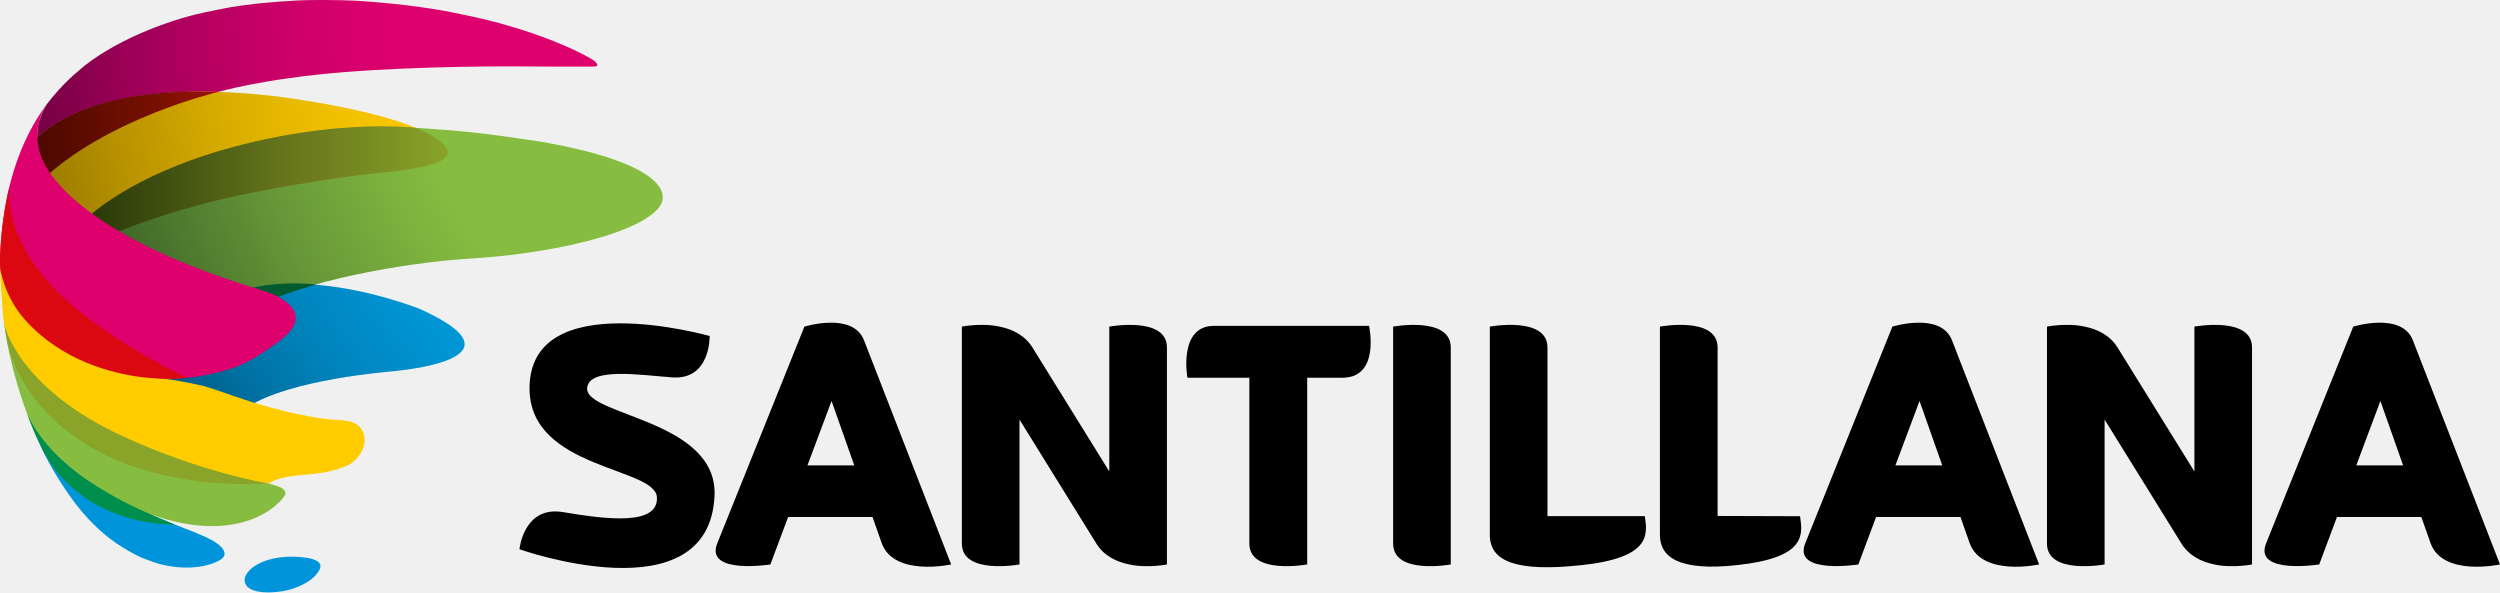
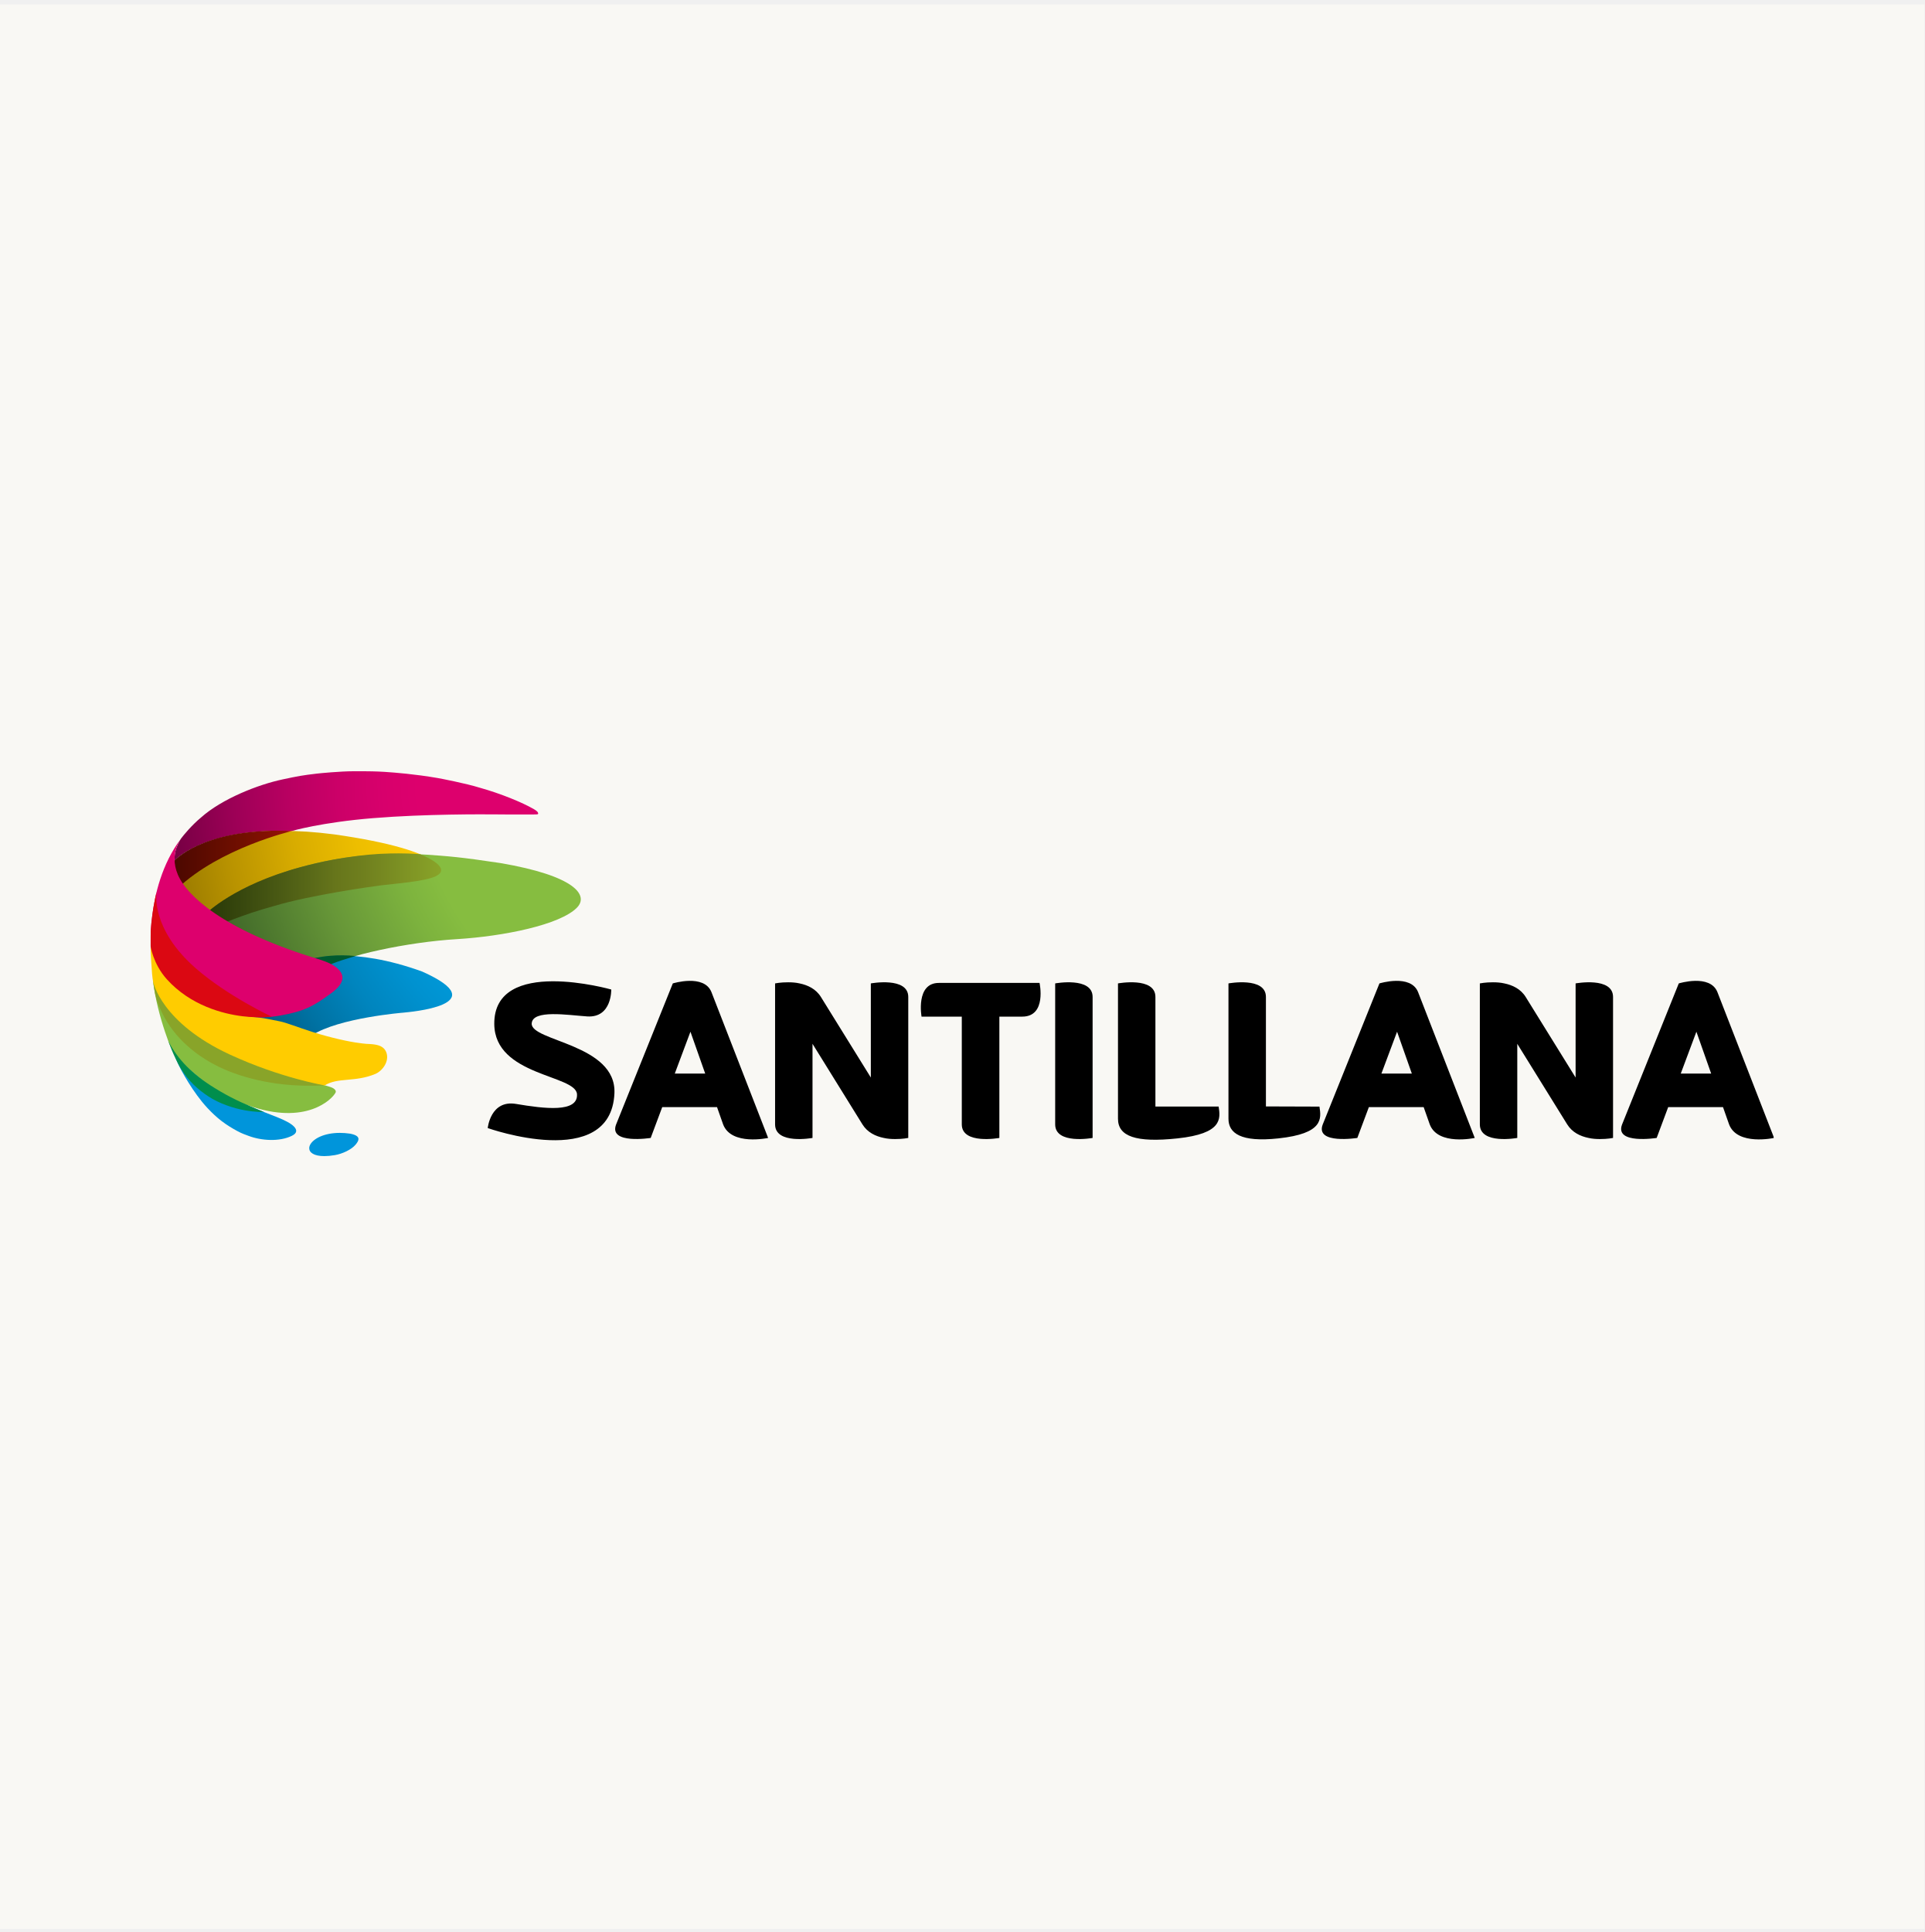
- <svg xmlns="http://www.w3.org/2000/svg" xmlns:xlink="http://www.w3.org/1999/xlink" version="1.1" id="Capa_1" x="0px" y="0px" width="673.8px" height="159.671px" viewBox="0 0 673.8 159.671" enable-background="new 0 0 673.8 159.671" xml:space="preserve">
-   <g>
-     <defs>
-       <rect id="SVGID_1_" width="673.8" height="159.671" />
-     </defs>
-     <clipPath id="SVGID_2_">
-       <use xlink:href="#SVGID_1_" overflow="visible" />
+ <svg xmlns="http://www.w3.org/2000/svg" width="256" height="257" viewBox="0 0 256 257" fill="none">
+   <rect width="256" height="256" transform="translate(0 0.589844)" fill="#F9F8F4" />
+   <g clip-path="url(#clip0_371_1712)">
+     <rect width="216" height="51.2" transform="translate(20 102.59)" fill="#F9F8F4" />
+     <mask id="mask0_371_1712" style="mask-type:luminance" maskUnits="userSpaceOnUse" x="20" y="102" width="216" height="52">
+       <path d="M236 102.588H20V153.788H236V102.588Z" fill="white" />
+     </mask>
+     <g mask="url(#mask0_371_1712)">
+       <path d="M162.11 147.193H153.7V132.618C153.7 129.895 148.721 130.815 148.721 130.815V148.819C148.721 151.154 151.086 152.025 156.627 151.433C162.635 150.792 162.359 148.812 162.11 147.193ZM140.366 130.816V149.568C140.366 152.291 145.345 151.371 145.345 151.371V151.371V132.619C145.345 129.896 140.366 130.816 140.366 130.816ZM138.285 130.751H124.891C121.781 130.751 122.59 135.234 122.59 135.234H122.591H127.944V149.568C127.944 152.291 132.941 151.371 132.941 151.371V151.371V135.234H135.984C139.281 135.234 138.285 130.751 138.285 130.751ZM183.764 142.809L185.847 137.242L187.81 142.809H183.764ZM188.64 131.972C187.662 129.525 183.501 130.817 183.501 130.817L175.947 149.607C174.971 152.256 180.56 151.371 180.56 151.371L182.094 147.272H189.384L190.196 149.573C191.294 152.448 196.18 151.371 196.18 151.371L188.64 131.972ZM227.629 142.809L225.665 137.242L223.583 142.809H227.629ZM236 151.371C236 151.371 231.112 152.448 230.015 149.573L229.204 147.272H221.913L220.38 151.371C220.38 151.371 214.79 152.256 215.767 149.607L223.321 130.817C223.321 130.817 227.482 129.525 228.46 131.972L236 151.371ZM89.764 142.809L91.847 137.242L93.81 142.809H89.764ZM94.64 131.972C93.662 129.525 89.501 130.817 89.501 130.817L81.947 149.607C80.97 152.256 86.56 151.371 86.56 151.371L88.094 147.272H95.384L96.195 149.573C97.293 152.448 102.18 151.371 102.18 151.371L94.64 131.972ZM209.596 130.816V143.336L202.955 132.619C202.287 131.542 201.193 131.036 200.114 130.816C199.625 130.703 199.092 130.666 198.6 130.668C197.605 130.661 196.858 130.816 196.858 130.816V149.568C196.858 152.291 201.837 151.371 201.837 151.371V151.371V138.851L208.479 149.568C209.147 150.646 210.24 151.152 211.319 151.371C211.809 151.485 212.342 151.522 212.835 151.52C213.83 151.527 214.576 151.371 214.576 151.371V151.371V132.619C214.576 129.896 209.596 130.816 209.596 130.816ZM115.844 130.816V143.336L109.202 132.619C108.534 131.542 107.44 131.036 106.362 130.816C105.871 130.703 105.339 130.666 104.847 130.668C103.851 130.661 103.106 130.816 103.106 130.816V149.568C103.106 152.291 108.085 151.371 108.085 151.371V151.371V138.851L114.727 149.568C115.394 150.646 116.488 151.152 117.566 151.371C118.056 151.485 118.589 151.522 119.082 151.52C120.076 151.527 120.823 151.371 120.823 151.371V151.371V132.619C120.823 129.896 115.844 130.816 115.844 130.816ZM64.88 150.058C64.88 150.058 65.243 146.274 68.649 146.848C72.427 147.485 76.899 148.043 76.757 145.559C76.608 142.95 65.818 143.152 65.752 136.226C65.665 127.18 81.312 131.628 81.312 131.628C81.312 131.628 81.414 135.426 78.104 135.206C75.572 135.038 70.85 134.257 70.73 136.139C70.577 138.526 82.037 138.862 81.735 145.444C81.256 155.879 64.88 150.058 64.88 150.058ZM175.523 147.203L168.4 147.18V141.468V132.616C168.4 129.894 163.418 130.816 163.418 130.816V148.819C163.418 150.744 165.057 151.967 170.037 151.434C176.05 150.794 175.771 148.819 175.523 147.203Z" fill="black" />
+     </g>
+     <mask id="mask1_371_1712" style="mask-type:luminance" maskUnits="userSpaceOnUse" x="23" y="102" width="49" height="13">
+       <path d="M47.753 102.588C47.456 102.588 47.203 102.59 47.015 102.594C45.276 102.594 42.492 102.866 42.137 102.909C40.228 103.136 39.742 103.223 37.598 103.678C34.323 104.372 29.529 106.256 26.741 108.747C25.509 109.766 24.436 111.07 24.073 111.557C23.816 111.9 23.423 112.808 23.334 113.238C23.196 113.755 23.212 114.435 23.213 114.48H23.215C23.317 114.366 27.226 110.142 38.812 110.543C38.812 110.543 42.728 109.388 49.672 108.828C56.625 108.267 64.271 108.317 66.099 108.333C67.072 108.342 68.642 108.356 69.836 108.344C70.132 108.341 70.391 108.343 70.614 108.345C71.253 108.349 71.585 108.354 71.604 108.251C71.618 108.176 71.599 107.972 71.028 107.64C69.438 106.715 66.532 105.544 63.9 104.807C61.92 104.186 58.5 103.544 58.199 103.492C55.166 102.974 52.596 102.772 51.169 102.677C50.164 102.61 48.879 102.589 47.938 102.588H47.753Z" fill="white" />
+     </mask>
+     <g mask="url(#mask1_371_1712)">
+       <path d="M71.618 102.588H23.196V114.48H71.618V102.588Z" fill="url(#paint0_radial_371_1712)" />
+     </g>
+     <mask id="mask2_371_1712" style="mask-type:luminance" maskUnits="userSpaceOnUse" x="22" y="110" width="37" height="14">
+       <path d="M23.236 114.525C23.236 114.525 22.727 114.415 22.927 115.889C23.127 117.362 27.583 123.889 27.583 123.889C35.05 119.254 53.316 117.526 56.83 116.947C60.281 116.362 59.699 113.149 44.478 110.995C41.894 110.659 39.597 110.518 37.56 110.518C26.717 110.518 23.236 114.525 23.236 114.525Z" fill="white" />
+     </mask>
+     <g mask="url(#mask2_371_1712)">
+       <path d="M60.281 110.518H22.727V123.889H60.281V110.518Z" fill="url(#paint1_radial_371_1712)" />
+     </g>
+     <mask id="mask3_371_1712" style="mask-type:luminance" maskUnits="userSpaceOnUse" x="27" y="113" width="51" height="16">
+       <path d="M51.209 113.617C35.892 114.229 27.306 121.311 27.517 121.509C27.744 121.665 40.055 130.43 43.037 128.756C46.02 127.083 54.219 125.322 60.751 124.929C66.944 124.556 74.565 123.024 76.776 120.709C78.292 119.121 76.62 116.525 66.55 114.804C61.25 114.009 59.847 113.905 56.19 113.651C55.946 113.638 55.705 113.627 55.464 113.617H51.209Z" fill="white" />
+     </mask>
+     <g mask="url(#mask3_371_1712)">
+       <path d="M78.291 113.617H27.305V130.43H78.291V113.617Z" fill="url(#paint2_radial_371_1712)" />
+     </g>
+     <mask id="mask4_371_1712" style="mask-type:luminance" maskUnits="userSpaceOnUse" x="32" y="127" width="29" height="11">
+       <path d="M42.047 127.457L32.538 135.604L41.486 137.725C45.04 135.386 53.707 134.7 53.707 134.7C54.268 134.638 66.146 133.702 56.17 129.243C51.451 127.528 47.802 127.119 45.395 127.119C43.207 127.119 42.047 127.457 42.047 127.457Z" fill="white" />
+     </mask>
+     <g mask="url(#mask4_371_1712)">
+       <path d="M66.146 127.119H32.538V137.725H66.146V127.119Z" fill="url(#paint3_radial_371_1712)" />
+     </g>
+     <mask id="mask5_371_1712" style="mask-type:luminance" maskUnits="userSpaceOnUse" x="23" y="110" width="16" height="9">
+       <path d="M23.091 114.608C22.936 114.82 23.609 118.183 23.609 118.183C29.283 112.78 38.862 110.539 38.862 110.539C38.237 110.513 37.635 110.5 37.054 110.5C26.801 110.5 23.252 114.389 23.091 114.608Z" fill="white" />
+     </mask>
+     <g mask="url(#mask5_371_1712)">
+       <path d="M38.861 110.5H22.935V118.183H38.861V110.5Z" fill="url(#paint4_linear_371_1712)" />
+     </g>
+     <mask id="mask6_371_1712" style="mask-type:luminance" maskUnits="userSpaceOnUse" x="27" y="113" width="32" height="11">
+       <path d="M39.989 115.347C31.089 117.762 27.486 121.486 27.486 121.486L28.799 123.198C28.799 123.198 32.247 121.652 36.469 120.516C41.356 119.052 49.502 117.921 50.773 117.762C52.406 117.557 56.566 117.257 57.975 116.555C60.381 115.358 55.901 113.641 55.901 113.641C55.901 113.641 54.868 113.506 53.028 113.506C50.253 113.506 45.645 113.812 39.989 115.347Z" fill="white" />
+     </mask>
+     <g mask="url(#mask6_371_1712)">
+       <path d="M60.38 113.506H27.486V123.198H60.38V113.506Z" fill="url(#paint5_linear_371_1712)" />
+     </g>
+     <mask id="mask7_371_1712" style="mask-type:luminance" maskUnits="userSpaceOnUse" x="20" y="102" width="216" height="52">
+       <path d="M236 102.588H20V153.788H236V102.588Z" fill="white" />
+     </mask>
+     <g mask="url(#mask7_371_1712)">
+       <path d="M41.428 127.581C41.369 127.54 42.461 127.265 43.965 127.139C44.974 127.055 46.177 127.056 47.312 127.174C47.312 127.174 43.799 128.176 43.625 128.512C43.625 128.512 41.372 127.63 41.428 127.581Z" fill="#005A2F" />
+     </g>
+     <mask id="mask8_371_1712" style="mask-type:luminance" maskUnits="userSpaceOnUse" x="20" y="102" width="216" height="52">
+       <path d="M236 102.588H20V153.788H236V102.588Z" fill="white" />
+     </mask>
+     <g mask="url(#mask8_371_1712)">
+       <path d="M32.379 146.793C32.379 146.793 33.655 147.348 35.164 147.943C36.262 148.375 37.519 148.838 38.202 149.22C38.202 149.22 40.422 150.312 38.826 151.09C37.16 151.901 34.762 151.745 33.035 151.086C32.624 150.944 32.125 150.754 31.601 150.473C30.93 150.113 30.192 149.672 29.469 149.118C28.828 148.626 28.201 148.043 27.585 147.38C25.683 145.334 24.102 142.419 23.672 141.481C23.257 140.579 23.012 139.553 23.012 139.553L32.379 146.793Z" fill="#0095DB" />
+     </g>
+     <mask id="mask9_371_1712" style="mask-type:luminance" maskUnits="userSpaceOnUse" x="20" y="102" width="216" height="52">
+       <path d="M236 102.588H20V153.788H236V102.588Z" fill="white" />
+     </mask>
+     <g mask="url(#mask9_371_1712)">
+       <path d="M40.34 143.865C40.34 143.865 42.757 144.163 44.007 144.614C44.473 144.781 44.773 145.076 44.638 145.341C44.176 146.246 40.69 149.745 33.086 147.071C33.086 147.071 31.916 146.741 30.703 146.31C29.49 145.88 24.329 141.748 23.553 140.629C22.776 139.511 22.523 138.957 21.948 137.246C21.335 135.424 20.623 132.843 20.346 130.367L20.681 130.447L40.34 143.865Z" fill="#86BD40" />
+     </g>
+     <mask id="mask10_371_1712" style="mask-type:luminance" maskUnits="userSpaceOnUse" x="20" y="102" width="216" height="52">
+       <path d="M236 102.588H20V153.788H236V102.588Z" fill="white" />
+     </mask>
+     <g mask="url(#mask10_371_1712)">
+       <path d="M24.088 111.527C24.088 111.527 23.74 111.966 23.477 112.747C23.188 113.604 23.027 114.865 23.66 116.352C24.884 119.227 29.737 123.605 41.391 127.291C42.747 127.692 43.714 128.005 44.401 128.453C46.043 129.523 45.935 130.745 44.063 132.116C41.715 133.834 40.541 134.509 37.3 135.089C32.038 136.032 26.644 134.138 23.738 131.719C21.672 129.998 20.887 128.525 20.472 127.45C20.111 126.515 20.014 125.843 20.014 125.8C20.006 125.689 19.969 124.123 20.243 121.882C20.596 118.99 21.508 114.973 24.088 111.527Z" fill="#DD006D" />
+     </g>
+     <mask id="mask11_371_1712" style="mask-type:luminance" maskUnits="userSpaceOnUse" x="20" y="102" width="216" height="52">
+       <path d="M236 102.588H20V153.788H236V102.588Z" fill="white" />
+     </mask>
+     <g mask="url(#mask11_371_1712)">
+       <path d="M20.362 125.739C20.362 125.739 29.81 134.598 31.574 134.962C32.199 135.091 33.034 135.227 34.302 135.345C35.147 135.424 36.297 135.68 37.221 135.862C38.105 136.037 39.602 136.646 41.607 137.287C43.923 138.028 46.514 138.595 47.764 138.741C48.05 138.774 48.407 138.841 48.753 138.857C49.817 138.903 50.986 138.948 51.386 139.982C51.836 141.149 50.898 142.458 49.905 142.869C47.212 143.986 44.906 143.291 43.195 144.389C43.195 144.389 30.183 142.829 22.435 135.152C22.435 135.152 20.48 132.894 20.231 129.546C19.983 126.21 20.005 125.504 20.005 125.504L20.362 125.739Z" fill="#FFCC00" />
+     </g>
+     <mask id="mask12_371_1712" style="mask-type:luminance" maskUnits="userSpaceOnUse" x="20" y="102" width="216" height="52">
+       <path d="M236 102.588H20V153.788H236V102.588Z" fill="white" />
+     </mask>
+     <g mask="url(#mask12_371_1712)">
+       <path d="M45.205 150.699C43.103 150.699 41.706 151.471 41.276 152.244C41.182 152.411 41.134 152.579 41.135 152.738C41.136 153.315 41.763 153.788 43.143 153.788C43.545 153.788 44.012 153.748 44.544 153.658C45.516 153.492 46.749 152.946 47.322 152.242C47.533 151.983 47.687 151.736 47.686 151.516C47.685 151.216 47.398 150.965 46.579 150.802C46.093 150.731 45.635 150.699 45.205 150.699Z" fill="#0095DB" />
+     </g>
+     <mask id="mask13_371_1712" style="mask-type:luminance" maskUnits="userSpaceOnUse" x="20" y="102" width="216" height="52">
+       <path d="M236 102.588H20V153.788H236V102.588Z" fill="white" />
+     </mask>
+     <g mask="url(#mask13_371_1712)">
+       <path d="M20.812 118.846C20.812 118.846 20.079 123.581 26.011 128.778C30.282 132.519 36.166 135.249 36.166 135.249C36.166 135.249 34.458 135.444 32.292 135.187C29.692 134.878 25.349 133.769 22.19 130.261C20.346 128.212 20.011 125.779 20.011 125.779C20.011 125.779 19.839 122.866 20.836 118.615L20.812 118.846Z" fill="#DB0812" />
+     </g>
+     <mask id="mask14_371_1712" style="mask-type:luminance" maskUnits="userSpaceOnUse" x="20" y="102" width="216" height="52">
+       <path d="M236 102.588H20V153.788H236V102.588Z" fill="white" />
+     </mask>
+     <g mask="url(#mask14_371_1712)">
+       <path d="M20.381 130.631C20.381 130.631 21.444 136.058 30.582 140.282C37.373 143.421 43.202 144.383 43.202 144.383C43.202 144.383 41.334 144.513 38.798 144.343C35.916 144.148 32.687 143.484 29.859 142.253C26.223 140.668 23.183 138.072 21.568 134.742C21.214 134.013 20.887 133.212 20.684 132.42C20.602 132.102 20.542 131.703 20.482 131.313C20.447 131.087 20.401 130.862 20.381 130.631Z" fill="#89A429" />
+     </g>
+     <mask id="mask15_371_1712" style="mask-type:luminance" maskUnits="userSpaceOnUse" x="20" y="102" width="216" height="52">
+       <path d="M236 102.588H20V153.788H236V102.588Z" fill="white" />
+     </mask>
+     <g mask="url(#mask15_371_1712)">
+       <path d="M22.356 138.395C22.356 138.395 22.841 139.495 23.841 140.736C24.575 141.648 25.596 142.676 26.91 143.633C28.309 144.653 30.298 145.817 32.067 146.619C33.738 147.376 35.117 147.925 35.117 147.925C35.117 147.925 34.015 147.957 32.571 147.696C31.04 147.42 29.162 146.803 27.706 145.838C26.291 144.9 25.083 143.805 24.118 142.234C23.101 140.579 22.356 138.395 22.356 138.395Z" fill="#008E4D" />
+     </g>
+   </g>
+   <defs>
+     <radialGradient id="paint0_radial_371_1712" cx="0" cy="0" r="1" gradientUnits="userSpaceOnUse" gradientTransform="translate(90.0444 103.248) scale(75.651 75.6721)">
+       <stop stop-color="#DD006D" />
+       <stop offset="0.455" stop-color="#DD006D" />
+       <stop offset="0.517" stop-color="#D8006C" />
+       <stop offset="0.596" stop-color="#CC0068" />
+       <stop offset="0.686" stop-color="#B80061" />
+       <stop offset="0.783" stop-color="#9C0056" />
+       <stop offset="0.884" stop-color="#790045" />
+       <stop offset="0.899" stop-color="#740042" />
+       <stop offset="1" stop-color="#740042" />
+     </radialGradient>
+     <radialGradient id="paint1_radial_371_1712" cx="0" cy="0" r="1" gradientUnits="userSpaceOnUse" gradientTransform="translate(98.3794 101.606) scale(85.7415 85.7654)">
+       <stop stop-color="#FFCC00" />
+       <stop offset="0.455" stop-color="#FFCC00" />
+       <stop offset="0.52" stop-color="#FBC800" />
+       <stop offset="0.605" stop-color="#EDBE00" />
+       <stop offset="0.702" stop-color="#D8AC00" />
+       <stop offset="0.806" stop-color="#B99300" />
+       <stop offset="0.899" stop-color="#987900" />
+       <stop offset="1" stop-color="#987900" />
+     </radialGradient>
+     <radialGradient id="paint2_radial_371_1712" cx="0" cy="0" r="1" gradientUnits="userSpaceOnUse" gradientTransform="translate(90.0451 103.241) scale(75.6503 75.6714)">
+       <stop stop-color="#86BD40" />
+       <stop offset="0.455" stop-color="#86BD40" />
+       <stop offset="0.519" stop-color="#7DB33E" />
+       <stop offset="0.649" stop-color="#679738" />
+       <stop offset="0.832" stop-color="#406829" />
+       <stop offset="0.899" stop-color="#2F5320" />
+       <stop offset="1" stop-color="#2F5320" />
+     </radialGradient>
+     <radialGradient id="paint3_radial_371_1712" cx="0" cy="0" r="1" gradientUnits="userSpaceOnUse" gradientTransform="translate(90.0449 103.25) scale(75.6527 75.6738)">
+       <stop stop-color="#009DDF" />
+       <stop offset="0.455" stop-color="#009DDF" />
+       <stop offset="0.513" stop-color="#009BDB" />
+       <stop offset="0.588" stop-color="#0092D0" />
+       <stop offset="0.674" stop-color="#0085BE" />
+       <stop offset="0.767" stop-color="#0072A3" />
+       <stop offset="0.85" stop-color="#005C86" />
+       <stop offset="1" stop-color="#005C86" />
+     </radialGradient>
+     <linearGradient id="paint4_linear_371_1712" x1="23.066" y1="114.322" x2="38.86" y2="114.322" gradientUnits="userSpaceOnUse">
+       <stop stop-color="#4B0800" />
+       <stop offset="0.475" stop-color="#6B0E00" />
+       <stop offset="0.592" stop-color="#720F00" />
+       <stop offset="0.783" stop-color="#841103" />
+       <stop offset="0.95" stop-color="#981108" />
+       <stop offset="0.959" stop-color="#9B1109" />
+       <stop offset="0.97" stop-color="#A4110B" />
+       <stop offset="0.98" stop-color="#B3110E" />
+       <stop offset="0.991" stop-color="#C80F12" />
+       <stop offset="1" stop-color="#DE0C15" />
+     </linearGradient>
+     <linearGradient id="paint5_linear_371_1712" x1="27.493" y1="118.358" x2="58.692" y2="118.358" gradientUnits="userSpaceOnUse">
+       <stop stop-color="#293907" />
+       <stop offset="0.144" stop-color="#37470E" />
+       <stop offset="0.443" stop-color="#596918" />
+       <stop offset="0.552" stop-color="#67761B" />
+       <stop offset="0.663" stop-color="#6F7F1E" />
+       <stop offset="0.887" stop-color="#819725" />
+       <stop offset="1" stop-color="#89A429" />
+     </linearGradient>
+     <clipPath id="clip0_371_1712">
+       <rect width="216" height="51.2" fill="white" transform="translate(20 102.59)" />
    </clipPath>
-     <path clip-path="url(#SVGID_2_)" d="M443.305,139.101h-26.233V93.646c0-8.49-15.533-5.621-15.533-5.621v56.145   c0,7.284,7.376,9.999,24.661,8.154C444.943,150.324,444.082,144.149,443.305,139.101 M375.475,88.028v58.479   c0,8.492,15.534,5.623,15.534,5.623v-0.002V93.65C391.009,85.159,375.475,88.028,375.475,88.028 M368.985,87.825h-41.783   c-9.701,0-7.177,13.979-7.177,13.979h0.002h16.699v44.703c0,8.492,15.588,5.623,15.588,5.623v-0.002v-50.324h9.494   C372.092,101.804,368.985,87.825,368.985,87.825 M510.853,125.427l6.497-17.361l6.126,17.361H510.853z M526.063,91.632   c-3.049-7.63-16.029-3.602-16.029-3.602l-23.564,58.599c-3.045,8.259,14.388,5.501,14.388,5.501l4.787-12.785h22.741l2.531,7.178   c3.425,8.965,18.668,5.607,18.668,5.607L526.063,91.632z M647.689,125.427l-6.126-17.361l-6.495,17.361H647.689z M673.8,152.13   c0,0-15.246,3.357-18.668-5.607l-2.53-7.178h-22.744l-4.784,12.785c0,0-17.437,2.758-14.389-5.501l23.564-58.599   c0,0,12.979-4.028,16.031,3.602L673.8,152.13z M217.626,125.427l6.496-17.361l6.126,17.361H217.626z M232.836,91.632   c-3.05-7.63-16.03-3.602-16.03-3.602l-23.564,58.599c-3.048,8.259,14.39,5.501,14.39,5.501l4.784-12.785h22.742l2.53,7.178   c3.425,8.965,18.668,5.607,18.668,5.607L232.836,91.632z M591.436,88.028v39.042l-20.718-33.42c-2.083-3.36-5.497-4.938-8.86-5.622   c-1.527-0.354-3.191-0.47-4.725-0.464c-3.104-0.019-5.433,0.464-5.433,0.464v58.479c0,8.492,15.531,5.623,15.531,5.623v-0.002   v-39.042l20.721,33.421c2.083,3.36,5.493,4.938,8.857,5.623c1.529,0.354,3.191,0.471,4.729,0.465   c3.104,0.02,5.431-0.465,5.431-0.465v-0.002V93.65C606.969,85.159,591.436,88.028,591.436,88.028 M298.98,88.028v39.042   l-20.718-33.42c-2.083-3.36-5.497-4.938-8.86-5.622c-1.53-0.354-3.192-0.47-4.727-0.464c-3.105-0.019-5.431,0.464-5.431,0.464   v58.479c0,8.492,15.532,5.623,15.532,5.623v-0.002v-39.042l20.72,33.421c2.081,3.36,5.493,4.938,8.858,5.623   c1.527,0.354,3.191,0.471,4.728,0.465c3.102,0.02,5.431-0.465,5.431-0.465v-0.002V93.65   C314.513,85.159,298.98,88.028,298.98,88.028 M140.002,148.033c0,0,1.133-11.799,11.756-10.008   c11.785,1.986,25.736,3.724,25.294-4.02c-0.465-8.136-34.123-7.507-34.331-29.108c-0.27-28.21,48.54-14.337,48.54-14.337   s0.318,11.844-10.009,11.157c-7.897-0.524-22.628-2.96-23.003,2.911c-0.477,7.444,35.273,8.491,34.331,29.017   C191.087,166.188,140.002,148.033,140.002,148.033 M485.145,139.131l-22.218-0.072v-17.812V93.64   c0-8.487-15.543-5.614-15.543-5.614v56.146c0,6.001,5.115,9.816,20.65,8.155C486.789,150.33,485.921,144.171,485.145,139.131" />
-   </g>
-   <g>
-     <defs>
-       <path id="SVGID_3_" d="M86.574,0c-0.926,0.001-1.717,0.008-2.304,0.019c-5.423,0-14.11,0.849-15.216,0.981    C63.1,1.709,61.583,1.982,54.895,3.4C44.68,5.564,29.723,11.44,21.028,19.207c-3.845,3.18-7.192,7.245-8.324,8.763    c-0.8,1.071-2.026,3.903-2.306,5.244c-0.43,1.612-0.38,3.732-0.377,3.871h0.007c0.319-0.353,12.511-13.528,48.655-12.275    c0,0,12.215-3.603,33.875-5.35c21.691-1.75,45.543-1.592,51.245-1.544c3.033,0.028,7.931,0.071,11.658,0.035    c0.923-0.008,1.731-0.004,2.424,0.002c1.995,0.015,3.03,0.03,3.09-0.291c0.043-0.235-0.015-0.871-1.797-1.906    c-4.959-2.884-14.024-6.536-22.234-8.834c-6.178-1.939-16.847-3.941-17.785-4.101c-9.46-1.617-17.479-2.247-21.931-2.543    C94.094,0.07,90.084,0.005,87.15,0H86.574z" />
-     </defs>
-     <clipPath id="SVGID_4_">
-       <use xlink:href="#SVGID_3_" overflow="visible" />
-     </clipPath>
-     <radialGradient id="SVGID_5_" cx="-84" cy="380.671" r="1" gradientTransform="matrix(235.989 0 0 235.989 20041.574 -89832.086)" gradientUnits="userSpaceOnUse">
-       <stop offset="0" style="stop-color:#DD006D" />
-       <stop offset="0.455" style="stop-color:#DD006D" />
-       <stop offset="0.517" style="stop-color:#D8006C" />
-       <stop offset="0.596" style="stop-color:#CC0068" />
-       <stop offset="0.686" style="stop-color:#B80061" />
-       <stop offset="0.783" style="stop-color:#9C0056" />
-       <stop offset="0.884" style="stop-color:#790045" />
-       <stop offset="0.899" style="stop-color:#740042" />
-       <stop offset="1" style="stop-color:#740042" />
-     </radialGradient>
-     <rect x="9.968" clip-path="url(#SVGID_4_)" fill="url(#SVGID_5_)" width="151.05" height="37.085" />
-   </g>
-   <g>
-     <defs>
-       <path id="SVGID_6_" d="M10.094,37.217c0,0-1.588-0.341-0.964,4.254c0.623,4.596,14.523,24.951,14.523,24.951    c23.294-14.455,80.274-19.845,91.234-21.649c10.767-1.827,8.952-11.845-38.531-18.562c-8.059-1.049-15.223-1.49-21.58-1.49    C20.952,24.722,10.094,37.217,10.094,37.217" />
-     </defs>
-     <clipPath id="SVGID_7_">
-       <use xlink:href="#SVGID_6_" overflow="visible" />
-     </clipPath>
-     <radialGradient id="SVGID_8_" cx="-84" cy="380.671" r="1" gradientTransform="matrix(267.4659 0 0 267.4659 22711.635 -101819.555)" gradientUnits="userSpaceOnUse">
-       <stop offset="0" style="stop-color:#FFCC00" />
-       <stop offset="0.455" style="stop-color:#FFCC00" />
-       <stop offset="0.52" style="stop-color:#FBC800" />
-       <stop offset="0.605" style="stop-color:#EDBE00" />
-       <stop offset="0.702" style="stop-color:#D8AC00" />
-       <stop offset="0.806" style="stop-color:#B99300" />
-       <stop offset="0.899" style="stop-color:#987900" />
-       <stop offset="1" style="stop-color:#987900" />
-     </radialGradient>
-     <rect x="8.506" y="24.721" clip-path="url(#SVGID_7_)" fill="url(#SVGID_8_)" width="117.148" height="41.701" />
-   </g>
-   <g>
-     <defs>
-       <path id="SVGID_9_" d="M97.355,34.39C49.573,36.299,22.789,58.384,23.45,59.001c0.705,0.486,39.109,27.821,48.412,22.602    c9.305-5.22,34.882-10.711,55.259-11.937c19.319-1.161,43.091-5.939,49.988-13.161c4.729-4.951-0.486-13.048-31.899-18.413    c-16.533-2.48-20.909-2.804-32.319-3.598c-0.759-0.04-1.513-0.074-2.263-0.104H97.355z" />
-     </defs>
-     <clipPath id="SVGID_10_">
-       <use xlink:href="#SVGID_9_" overflow="visible" />
-     </clipPath>
-     <radialGradient id="SVGID_11_" cx="-84" cy="380.671" r="1" gradientTransform="matrix(235.987 0 0 235.987 20041.412 -89831.352)" gradientUnits="userSpaceOnUse">
-       <stop offset="0" style="stop-color:#86BD40" />
-       <stop offset="0.455" style="stop-color:#86BD40" />
-       <stop offset="0.519" style="stop-color:#7DB33E" />
-       <stop offset="0.649" style="stop-color:#679738" />
-       <stop offset="0.832" style="stop-color:#406829" />
-       <stop offset="0.899" style="stop-color:#2F5320" />
-       <stop offset="1" style="stop-color:#2F5320" />
-     </radialGradient>
-     <rect x="22.789" y="34.39" clip-path="url(#SVGID_10_)" fill="url(#SVGID_11_)" width="159.049" height="52.432" />
-   </g>
-   <g>
-     <defs>
-       <path id="SVGID_12_" d="M68.77,77.552l-29.662,25.407l27.911,6.614c11.088-7.294,38.124-9.434,38.124-9.434    c1.75-0.195,38.803-3.112,7.683-17.02c-14.719-5.348-26.104-6.622-33.61-6.622C72.389,76.498,68.77,77.552,68.77,77.552" />
-     </defs>
-     <clipPath id="SVGID_13_">
-       <use xlink:href="#SVGID_12_" overflow="visible" />
-     </clipPath>
-     <radialGradient id="SVGID_14_" cx="-84" cy="380.671" r="1" gradientTransform="matrix(235.9945 0 0 235.9945 20042.035 -89834.18)" gradientUnits="userSpaceOnUse">
-       <stop offset="0" style="stop-color:#009DDF" />
-       <stop offset="0.455" style="stop-color:#009DDF" />
-       <stop offset="0.513" style="stop-color:#009BDB" />
-       <stop offset="0.588" style="stop-color:#0092D0" />
-       <stop offset="0.674" style="stop-color:#0085BE" />
-       <stop offset="0.767" style="stop-color:#0072A3" />
-       <stop offset="0.85" style="stop-color:#005C86" />
-       <stop offset="1" style="stop-color:#005C86" />
-     </radialGradient>
-     <rect x="39.108" y="76.498" clip-path="url(#SVGID_13_)" fill="url(#SVGID_14_)" width="104.838" height="33.075" />
-   </g>
-   <g>
-     <defs>
-       <path id="SVGID_15_" d="M9.64,37.472c-0.483,0.66,1.617,11.148,1.617,11.148c17.7-16.85,47.58-23.838,47.58-23.838    c-1.949-0.082-3.826-0.121-5.639-0.121C21.215,24.662,10.142,36.788,9.64,37.472" />
-     </defs>
-     <clipPath id="SVGID_16_">
-       <use xlink:href="#SVGID_15_" overflow="visible" />
-     </clipPath>
-     <linearGradient id="SVGID_17_" gradientUnits="userSpaceOnUse" x1="-84" y1="380.67" x2="-83" y2="380.67" gradientTransform="matrix(49.2691 0 0 49.2691 4148.169 -18718.684)">
-       <stop offset="0" style="stop-color:#4B0800" />
-       <stop offset="0.475" style="stop-color:#6B0E00" />
-       <stop offset="0.592" style="stop-color:#720F00" />
-       <stop offset="0.783" style="stop-color:#841103" />
-       <stop offset="0.95" style="stop-color:#981108" />
-       <stop offset="0.959" style="stop-color:#9B1109" />
-       <stop offset="0.97" style="stop-color:#A4110B" />
-       <stop offset="0.98" style="stop-color:#B3110E" />
-       <stop offset="0.991" style="stop-color:#C80F12" />
-       <stop offset="1" style="stop-color:#DE0C15" />
-     </linearGradient>
-     <rect x="9.157" y="24.661" clip-path="url(#SVGID_16_)" fill="url(#SVGID_17_)" width="49.68" height="23.959" />
-   </g>
-   <g>
-     <defs>
-       <path id="SVGID_18_" d="M62.343,39.769c-27.765,7.532-39.002,19.147-39.002,19.147l4.096,5.337c0,0,10.754-4.821,23.924-8.364    c15.247-4.564,40.656-8.092,44.623-8.588c5.092-0.638,18.069-1.575,22.466-3.763c7.503-3.734-6.47-9.089-6.47-9.089    s-3.224-0.42-8.963-0.42C94.361,34.03,79.986,34.984,62.343,39.769" />
-     </defs>
-     <clipPath id="SVGID_19_">
-       <use xlink:href="#SVGID_18_" overflow="visible" />
-     </clipPath>
-     <linearGradient id="SVGID_20_" gradientUnits="userSpaceOnUse" x1="-83.999" y1="380.671" x2="-82.999" y2="380.671" gradientTransform="matrix(97.3233 0 0 97.3233 8198.473 -36998.988)">
-       <stop offset="0" style="stop-color:#293907" />
-       <stop offset="0.144" style="stop-color:#37470E" />
-       <stop offset="0.443" style="stop-color:#596918" />
-       <stop offset="0.552" style="stop-color:#67761B" />
-       <stop offset="0.663" style="stop-color:#6F7F1E" />
-       <stop offset="0.887" style="stop-color:#819725" />
-       <stop offset="1" style="stop-color:#89A429" />
-     </linearGradient>
-     <rect x="23.341" y="34.029" clip-path="url(#SVGID_19_)" fill="url(#SVGID_20_)" width="102.612" height="30.224" />
-   </g>
-   <g>
-     <defs>
-       <rect id="SVGID_21_" width="673.8" height="159.671" />
-     </defs>
-     <clipPath id="SVGID_22_">
-       <use xlink:href="#SVGID_21_" overflow="visible" />
-     </clipPath>
-     <path clip-path="url(#SVGID_22_)" fill="#005A2F" d="M66.845,77.942c-0.187-0.128,3.22-0.986,7.911-1.378   c3.149-0.262,6.902-0.258,10.443,0.108c0,0-10.96,3.126-11.503,4.173C73.696,80.846,66.669,78.095,66.845,77.942" />
-     <path clip-path="url(#SVGID_22_)" fill="#0095DB" d="M38.618,137.857c0,0,3.98,1.73,8.689,3.585   c3.423,1.348,7.343,2.792,9.476,3.982c0,0,6.923,3.408,1.946,5.832c-5.196,2.53-12.679,2.044-18.065-0.012   c-1.281-0.442-2.84-1.034-4.474-1.911c-2.091-1.123-4.393-2.498-6.649-4.227c-2.001-1.533-3.956-3.352-5.877-5.418   c-5.934-6.383-10.865-15.471-12.209-18.397c-1.292-2.815-2.058-6.014-2.058-6.014L38.618,137.857z" />
-     <path clip-path="url(#SVGID_22_)" fill="#86BD40" d="M63.449,128.724c0,0,7.54,0.929,11.44,2.335   c1.452,0.522,2.387,1.442,1.967,2.267c-1.442,2.823-12.314,13.735-36.037,5.395c0,0-3.648-1.029-7.432-2.371   c-3.785-1.342-19.883-14.229-22.305-17.717c-2.423-3.487-3.211-5.215-5.006-10.552c-1.911-5.68-4.134-13.73-4.998-21.451   l1.045,0.249L63.449,128.724z" />
-     <path clip-path="url(#SVGID_22_)" fill="#DD006D" d="M12.752,27.88c0,0-1.085,1.369-1.906,3.803   c-0.902,2.674-1.403,6.605,0.571,11.244c3.817,8.965,18.957,22.619,55.31,34.114c4.231,1.251,7.247,2.225,9.39,3.622   c5.123,3.338,4.786,7.148-1.055,11.423c-7.325,5.36-10.988,7.463-21.096,9.273c-16.415,2.94-33.241-2.967-42.305-10.511   c-6.446-5.366-8.894-9.958-10.19-13.313c-1.126-2.914-1.43-5.011-1.43-5.144c-0.022-0.348-0.139-5.229,0.715-12.219   C1.858,51.152,4.702,38.625,12.752,27.88" />
-     <path clip-path="url(#SVGID_22_)" fill="#FFCC00" d="M1.13,72.191c0,0,29.472,27.628,34.975,28.762   c1.951,0.403,4.554,0.828,8.509,1.195c2.638,0.245,6.226,1.045,9.105,1.613c2.758,0.544,7.429,2.445,13.684,4.445   c7.223,2.31,15.308,4.079,19.206,4.532c0.893,0.104,2.007,0.314,3.085,0.362c3.319,0.145,6.966,0.283,8.212,3.51   c1.404,3.638-1.521,7.72-4.617,9.003c-8.403,3.483-15.594,1.314-20.934,4.74c0,0-40.59-4.864-64.758-28.806   c0,0-6.099-7.043-6.875-17.482c-0.774-10.405-0.706-12.607-0.706-12.607L1.13,72.191z" />
-     <path clip-path="url(#SVGID_22_)" fill="#0095DB" d="M78.628,150.037c-6.559,0-10.916,2.408-12.258,4.816   c-0.291,0.521-0.441,1.045-0.439,1.543c0.002,1.797,1.96,3.274,6.264,3.274c1.255,0,2.709-0.126,4.371-0.406   c3.03-0.516,6.877-2.219,8.666-4.417c0.656-0.807,1.136-1.576,1.134-2.264c-0.003-0.935-0.897-1.718-3.454-2.226   C81.396,150.137,79.967,150.036,78.628,150.037" />
-     <path clip-path="url(#SVGID_22_)" fill="#DB0812" d="M2.532,50.702c0,0-2.286,14.767,16.22,30.975   c13.323,11.667,31.678,20.179,31.678,20.179s-5.328,0.61-12.084-0.193c-8.112-0.964-21.661-4.421-31.514-15.361   c-5.754-6.39-6.796-13.979-6.796-13.979s-0.539-9.084,2.572-22.34L2.532,50.702z" />
-     <path clip-path="url(#SVGID_22_)" fill="#89A429" d="M1.19,87.449c0,0,3.316,16.926,31.823,30.099   c21.182,9.787,39.366,12.787,39.366,12.787s-5.827,0.408-13.737-0.125c-8.99-0.606-19.063-2.677-27.886-6.518   c-11.343-4.94-20.824-13.038-25.864-23.423c-1.104-2.274-2.122-4.771-2.757-7.241c-0.256-0.992-0.441-2.237-0.63-3.453   C1.395,88.871,1.254,88.169,1.19,87.449" />
-     <path clip-path="url(#SVGID_22_)" fill="#008E4D" d="M7.351,111.667c0,0,1.512,3.432,4.632,7.302   c2.29,2.843,5.474,6.049,9.571,9.033c4.366,3.182,10.569,6.813,16.088,9.313c5.213,2.36,9.515,4.073,9.515,4.073   s-3.438,0.1-7.942-0.713c-4.777-0.86-10.634-2.785-15.177-5.795c-4.415-2.924-8.183-6.341-11.193-11.24   C9.674,118.479,7.351,111.667,7.351,111.667" />
-   </g>
+   </defs>
</svg>
